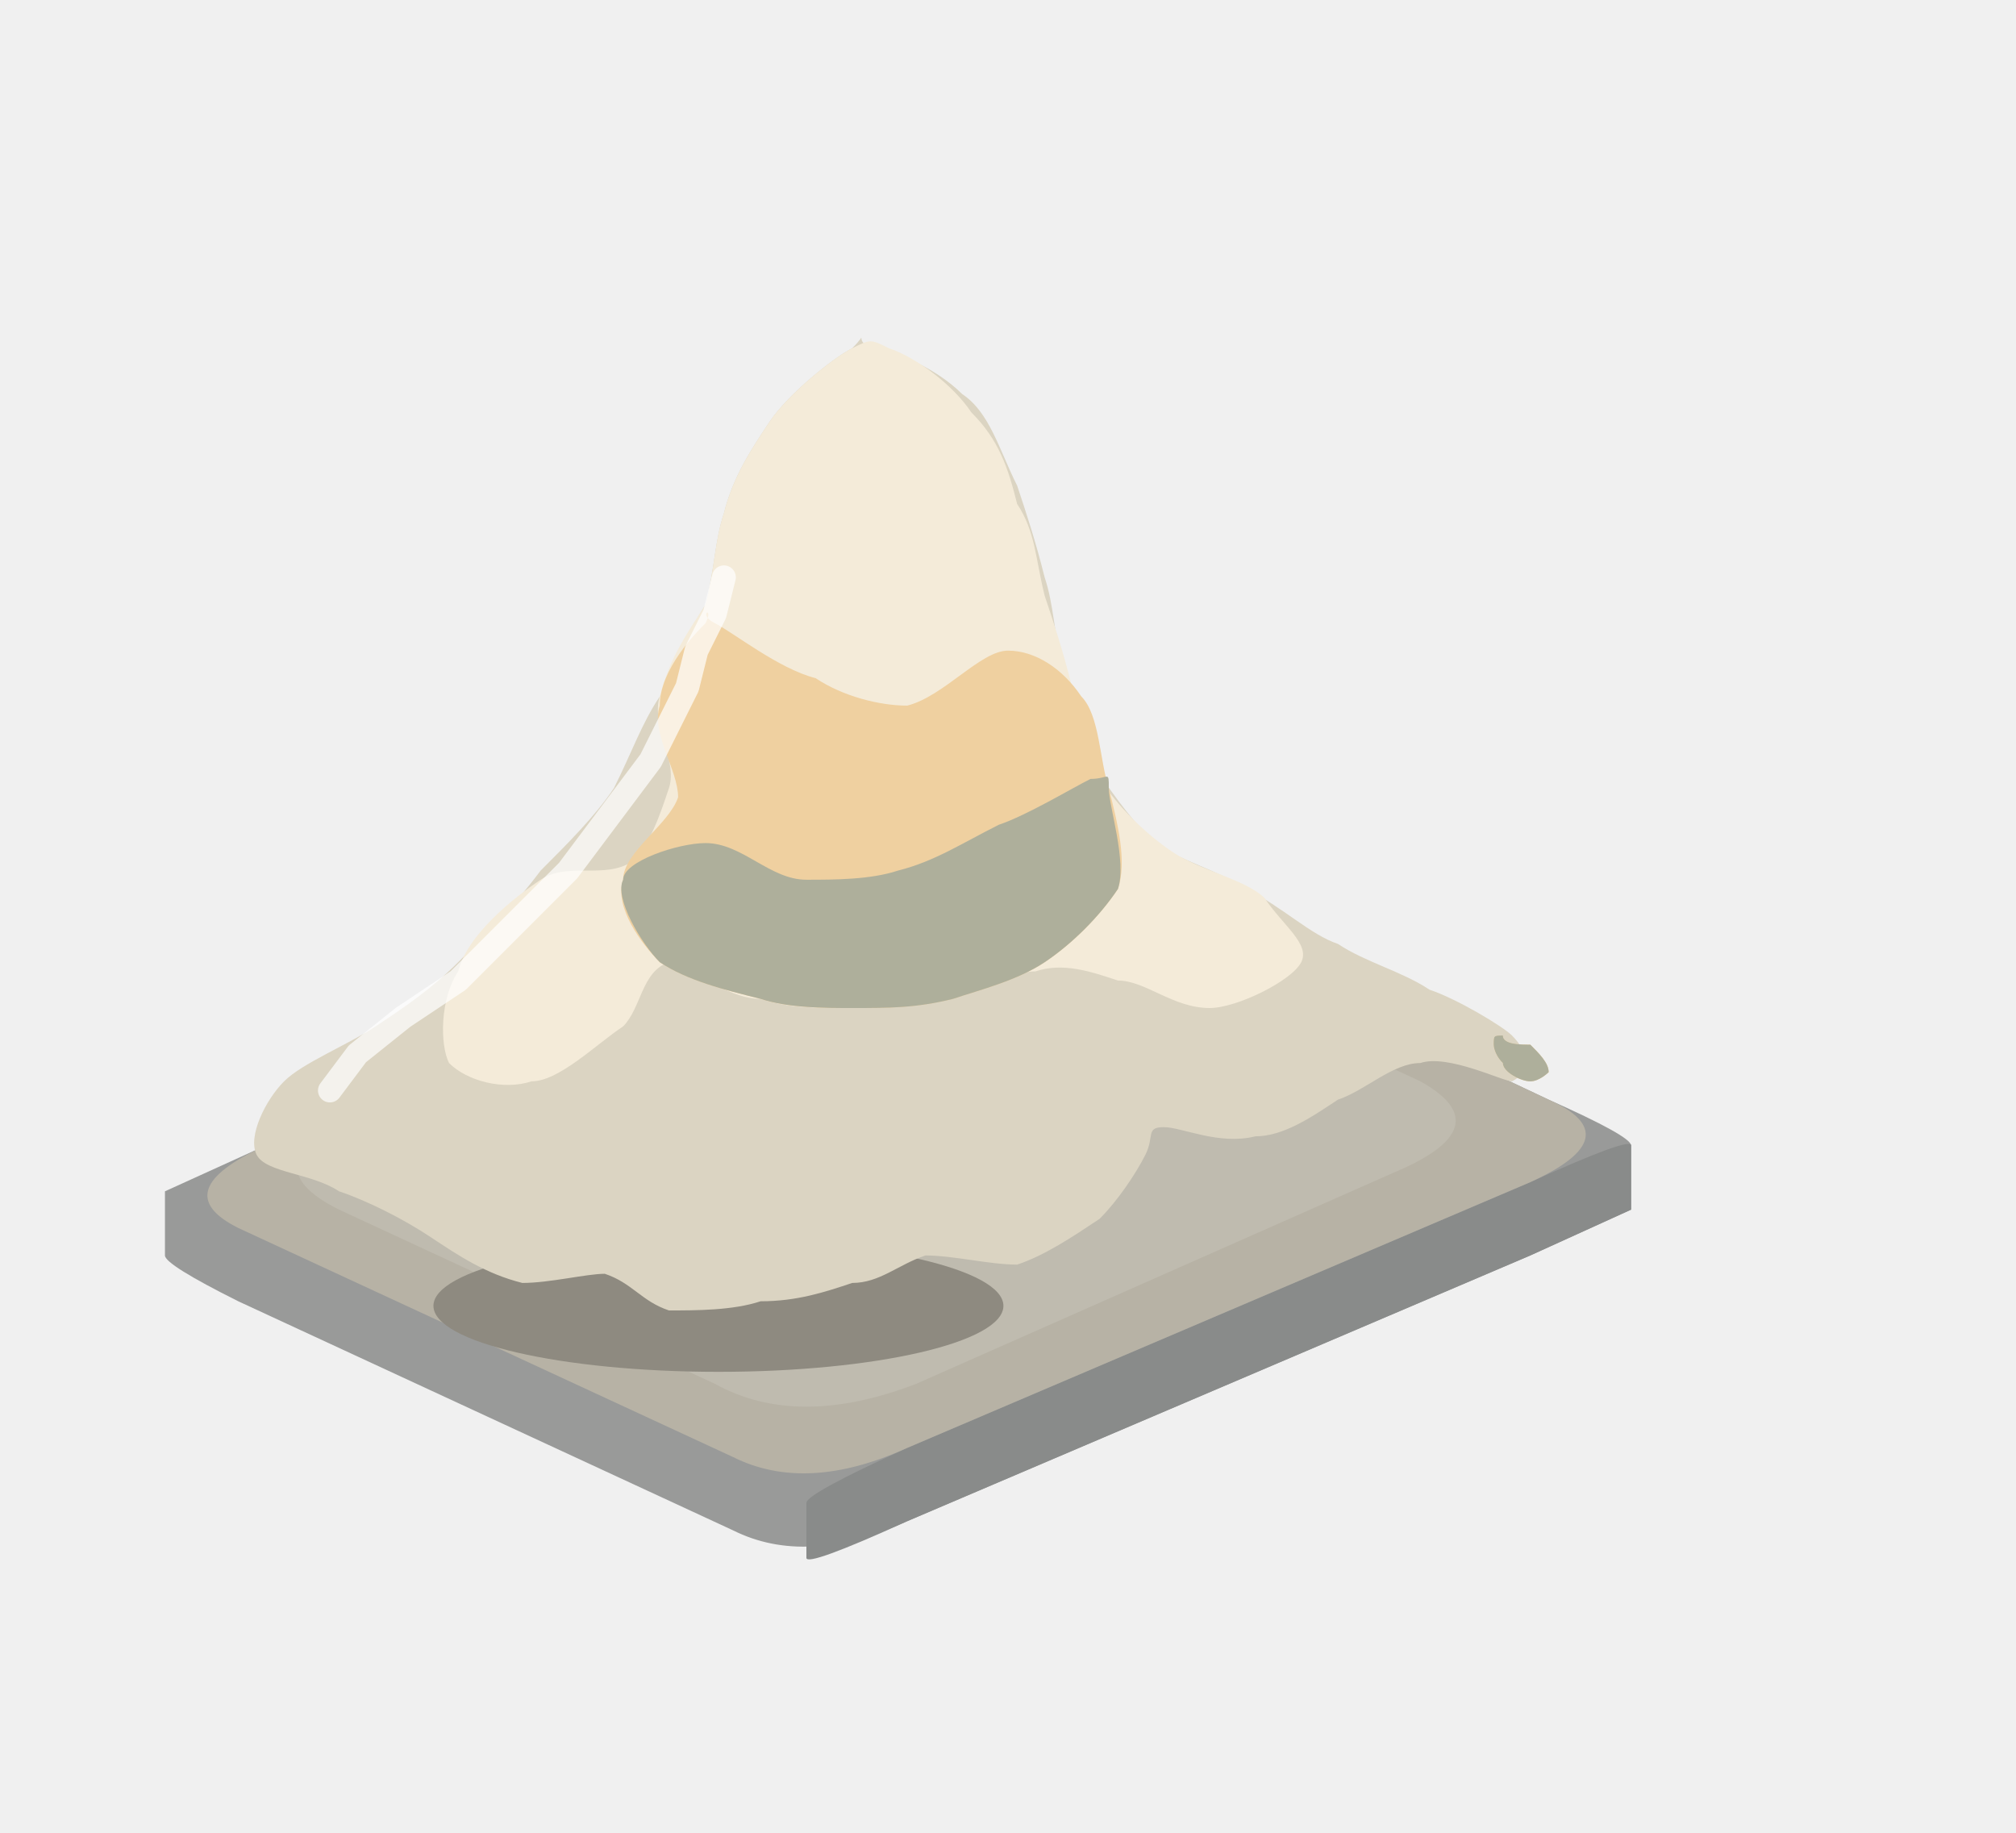
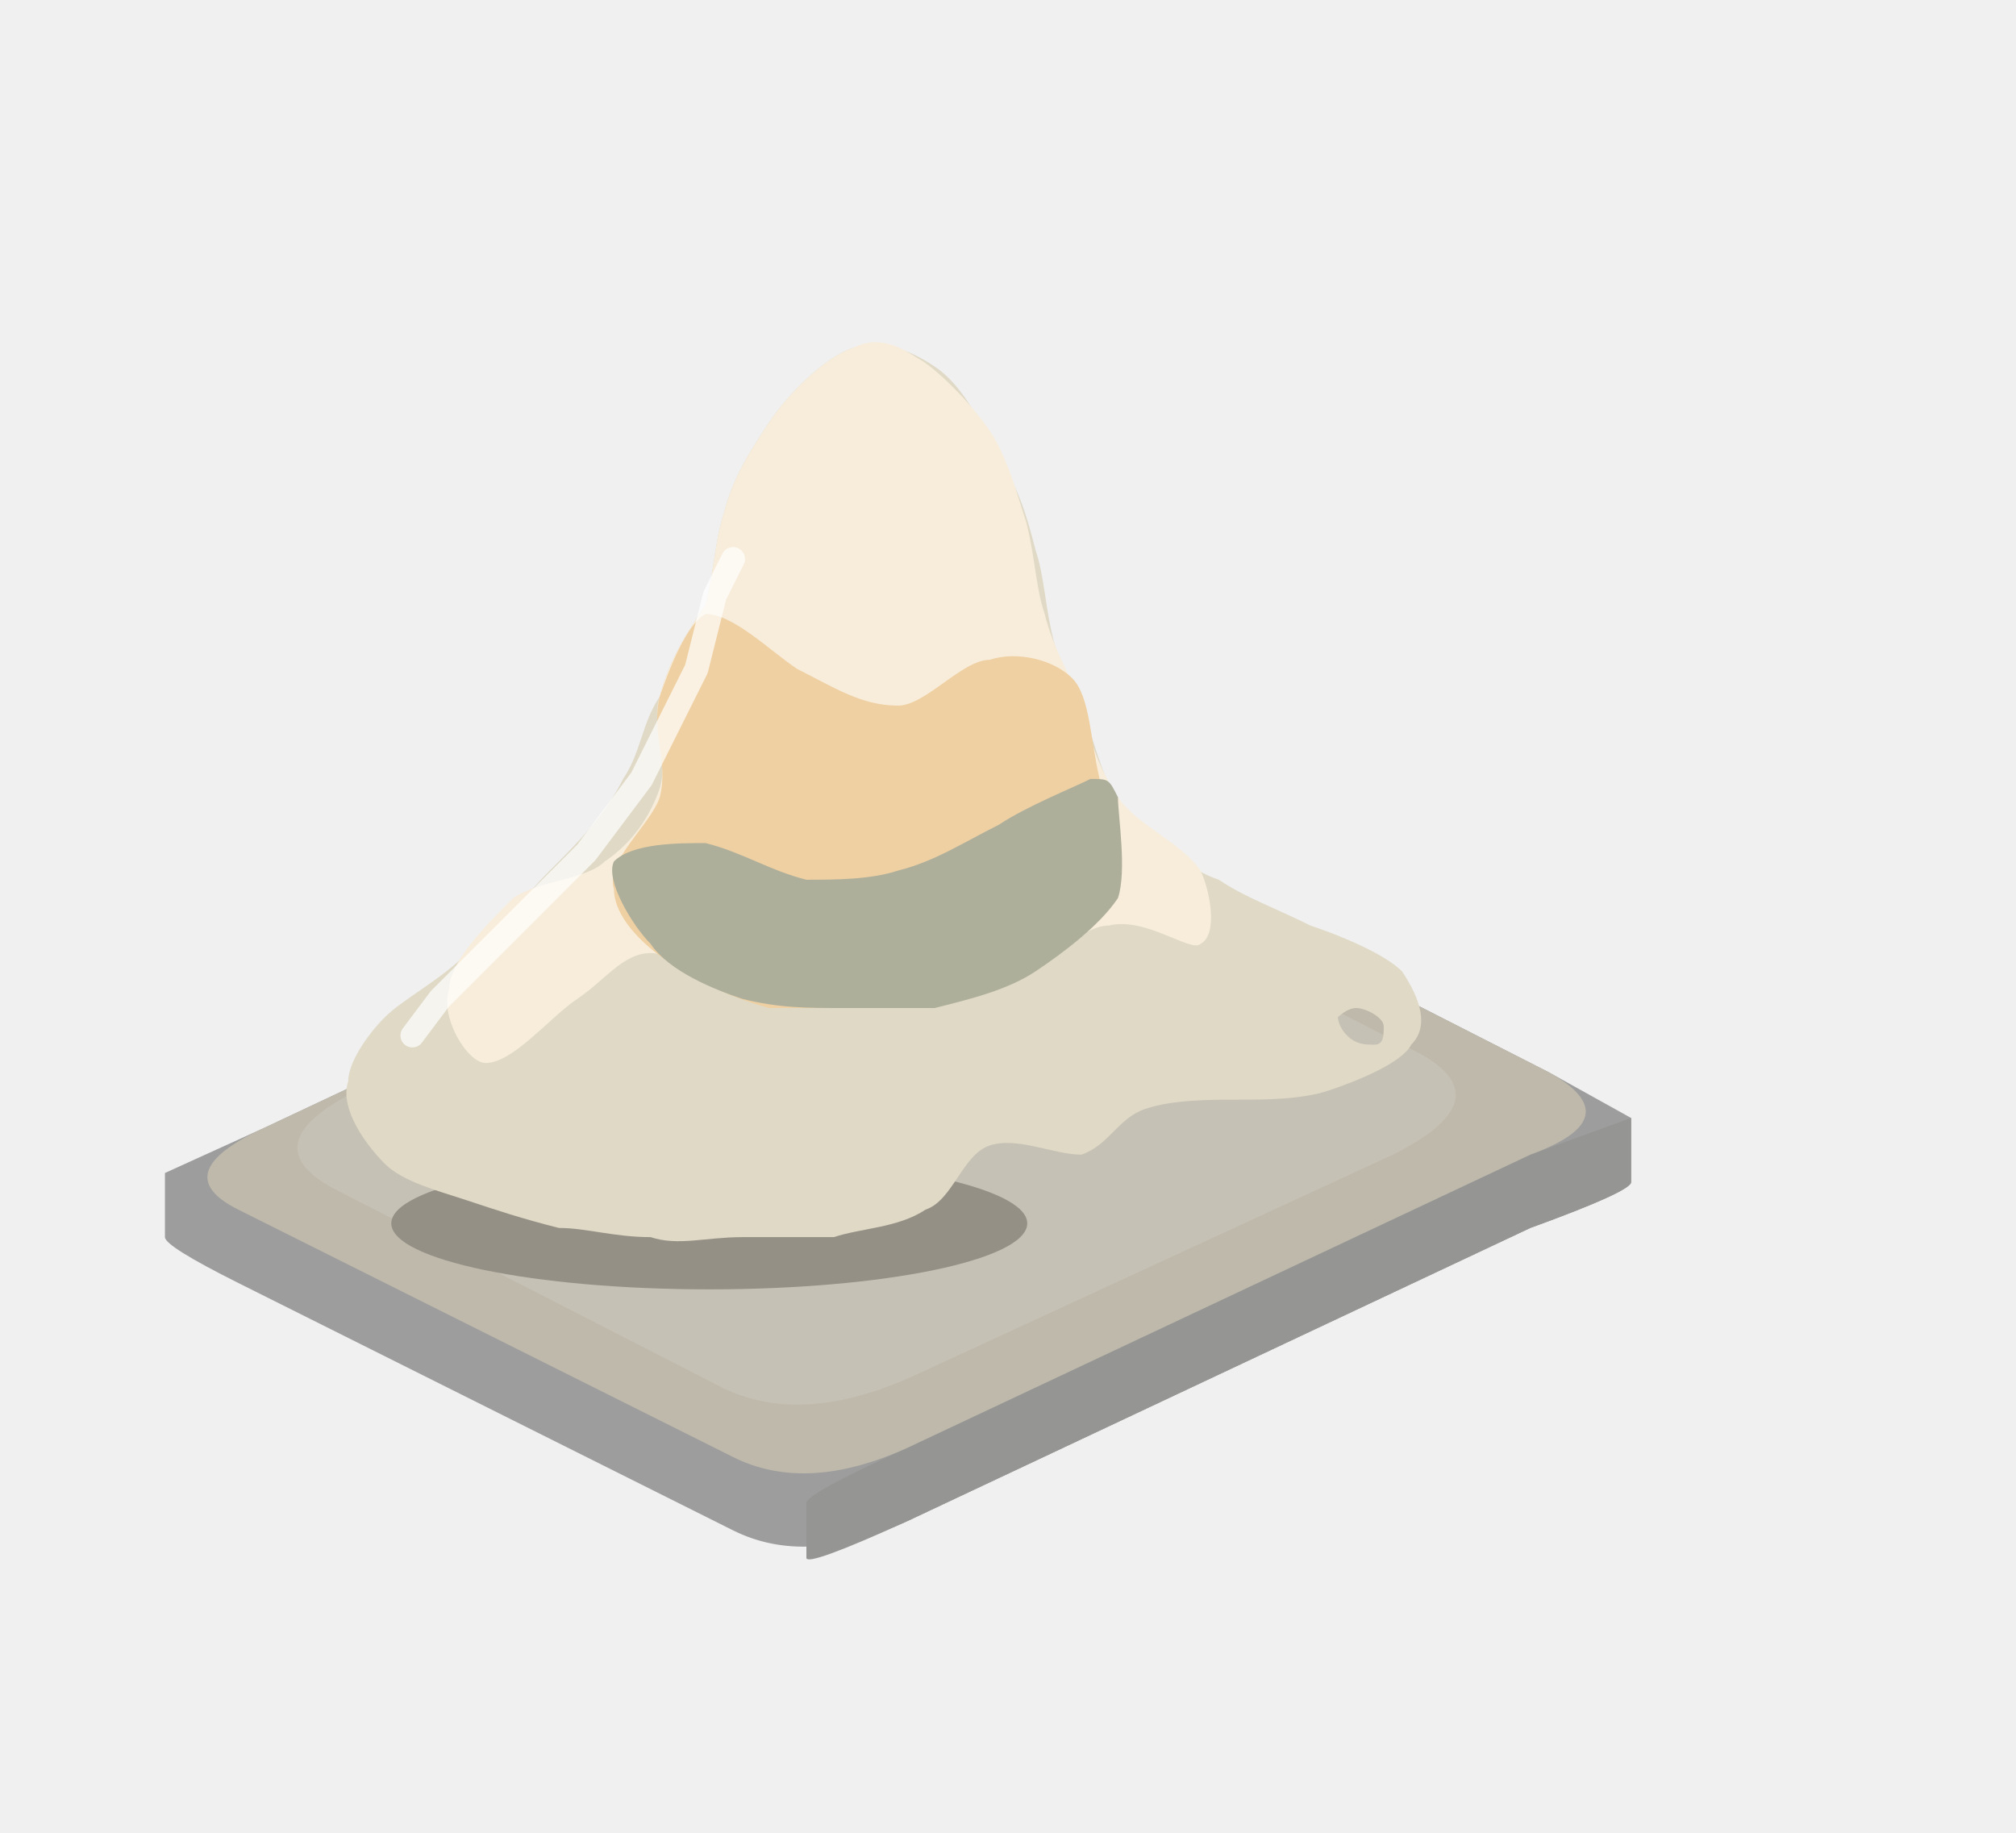
<svg xmlns="http://www.w3.org/2000/svg" viewBox="0 0 220 200" width="220" height="200">
  <defs>
    <clipPath id="cone-cream-top-clip">
-       <path d="M97 96Q108 91 116 95L169 120Q178 124 167 129L99 158Q88 163 80 159L26 134Q18 130 29 125Z" />
+       <path d="M97 91Q108 86 116 90L169 117Q178 122 167 126L99 158Q88 163 80 159L26 132Q18 128 29 123Z" />
    </clipPath>
  </defs>
  <g id="cone-cream">
    <g id="cone-cream-tile">
-       <path fill="#999a99" d="M97 96Q108 91 116 95L169 120Q178 124 178 125L178 132Q178 132 167 137L99 166Q88 171 80 167L26 142Q18 138 18 137L18 130Q18 130 29 125Z" />
-       <path fill="#898b8a" d="M88 164Q88 163 99 158L167 129Q178 124 178 125L178 132Q178 132 167 137L99 166Q88 171 88 170Z" />
-       <path fill="#b7b2a5" d="M97 96Q108 91 116 95L169 120Q178 124 167 129L99 158Q88 163 80 159L26 134Q18 130 29 125Z" />
-       <path fill="#bfbbaf" d="M92 99Q104 94 114 99L155 118Q164 123 152 128L100 151Q87 156 78 151L37 132Q27 127 39 122Z" clip-path="url(#cone-cream-top-clip)" />
+       <path fill="#9c9d9c" d="M97 91Q108 86 116 90L169 117Q178 122 178 122L178 129Q178 130 167 134L99 166Q88 171 80 167L26 140Q18 136 18 135L18 128Q18 128 29 123Z" />
+       <path fill="#959693" d="M88 164Q88 163 99 158L167 126Q178 122 178 122L178 129Q178 130 167 134L99 166Q88 171 88 170Z" />
+       <path fill="#bfb9ab" d="M97 91Q108 86 116 90L169 117Q178 122 167 126L99 158Q88 163 80 159L26 132Q18 128 29 123Z" />
+       <path fill="#c6c1b5" d="M92 95Q104 89 114 94L155 115Q164 120 152 126L100 150Q87 156 78 151L37 130Q27 125 39 119Z" clip-path="url(#cone-cream-top-clip)" />
    </g>
    <g id="cone-cream-cone">
-       <ellipse id="cone-cream-contact" cx="78.4" cy="142.5" rx="31.1" ry="7.2" fill="#8e8a80" />
-       <path id="cone-cream-tone-0" fill="#dbd4c2" d="M93 38c-2 1-7 5-9 8-2 3-4 6-5 10-1 3-1 6-2 10-2 3-3 6-5 10-2 3-3 6-5 10-2 3-5 6-8 9-3 4-6 7-9 10-3 3-6 5-9 7-3 2-8 4-10 6-2 2-4 6-3 8 1 2 6 2 9 4 3 1 7 3 10 5 3 2 6 4 10 5 3 0 7-1 9-1 3 1 4 3 7 4 3 0 7 0 10-1 4 0 7-1 10-2 3 0 5-2 8-3 3 0 7 1 10 1 3-1 6-3 9-5 2-2 4-5 5-7 1-2 0-3 2-3 2 0 6 2 10 1 3 0 6-2 9-4 3-1 6-4 9-4 3-1 9 2 10 2 2-1 2-3 0-5-1-1-6-4-9-5-3-2-7-3-10-5-3-1-6-4-10-6-3-2-7-3-10-5-3-3-5-6-7-9-1-3-2-7-3-10-1-4-1-7-2-10-1-4-2-7-3-10-2-4-3-8-6-10-3-3-8-5-10-5-2-1 0-2-2 0z" />
-       <path id="cone-cream-tone-1" fill="#f4ebd9" d="M163 114c0 0 0 1 1 2 0 1 2 2 3 2 1 0 2-1 2-1 0-1-1-2-2-3-1 0-3 0-3-1-1 0-1 0-1 1zM93 38c-2 1-7 5-9 8-2 3-4 6-5 10-1 3-1 6-2 10-2 3-4 6-5 10-1 3 2 7 1 10-1 3-2 6-4 8-3 2-7 0-10 2-3 2-8 6-9 10-2 3-2 8-1 10 2 2 6 3 9 2 3 0 7-4 10-6 2-2 2-6 5-7 2 0 6 4 10 4 3 1 6 1 10 1 3 0 6 0 10-1 3 0 7-3 10-3 3-1 6 0 9 1 3 0 6 3 10 3 3 0 9-3 10-5 1-2-2-4-4-7-2-2-7-3-10-5-3-2-6-5-8-8-2-3-2-7-3-10-1-4-2-7-3-10-1-4-1-7-3-10-1-4-2-7-5-10-2-3-6-6-9-7-2-1-2-1-4 0z" />
-       <path id="cone-cream-tone-2" fill="#efd0a0" d="M163 114c0 0 0 1 1 2 0 1 2 2 3 2 1 0 2-1 2-1 0-1-1-2-2-3-1 0-3 0-3-1-1 0-1 0-1 1zM77 68c-1 1-5 5-5 9-1 3 2 7 2 10-1 3-6 6-6 9-1 3 2 7 4 9 3 2 7 3 11 4 3 1 7 1 10 1 4 0 7 0 11-1 3-1 7-2 10-4 3-2 6-5 8-8 1-3 0-7-1-11-1-3-1-8-3-10-2-3-5-5-8-5-3 0-7 5-11 6-3 0-7-1-10-3-4-1-9-5-11-6-2-1 0-2-1 0z" />
-       <path id="cone-cream-tone-3" fill="#aeaf9b" d="M163 114c0 0 0 1 1 2 0 1 2 2 3 2 1 0 2-1 2-1 0-1-1-2-2-3-1 0-3 0-3-1-1 0-1 0-1 1zM119 85c-2 1-7 4-10 5-4 2-7 4-11 5-3 1-7 1-10 1-4 0-7-4-11-4-3 0-9 2-9 4-1 2 2 7 4 9 3 2 7 3 11 4 3 1 7 1 10 1 4 0 7 0 11-1 3-1 7-2 10-4 3-2 6-5 8-8 1-3-1-9-1-11 0-2 0-1-2-1z" />
-       <path id="cone-cream-gloss" d="M79 63 78 67 76 71 75 75 73 79 71 83 68 87 65 91 62 95 58 99 54 103 50 107 44 111 39 115 36 119" fill="none" stroke="#fff" stroke-width="2.6" stroke-linecap="round" stroke-linejoin="round" opacity="0.7" />
+       <ellipse id="cone-cream-contact" cx="77.4" cy="133.5" rx="34.7" ry="7.2" fill="#949085" />
+       <path id="cone-cream-tone-0" fill="#dfd9c6" d="M93 38c-3 1-7 5-9 8-2 3-4 6-5 10-1 3-1 6-2 10-2 3-4 6-5 10-2 3-2 6-4 9-2 4-5 7-8 10-3 3-6 7-9 9-3 3-7 5-9 7-2 2-4 5-4 7-1 3 2 7 4 9 2 2 6 3 9 4 3 1 6 2 10 3 3 0 6 1 10 1 3 1 6 0 10 0 3 0 6 0 10 0 3-1 7-1 10-3 3-1 4-6 7-7 3-1 7 1 10 1 3-1 4-4 7-5 3-1 7-1 10-1 3 0 7 0 10-1 3-1 8-3 9-5 2-2 1-5-1-8-2-2-7-4-10-5-4-2-7-3-10-5-3-1-7-4-9-6-3-3-4-7-5-10-2-4-3-7-4-10-1-4-1-7-2-10-1-4-2-7-4-10-2-4-4-8-7-10-3-2-6-3-9-2zM146 111c0 0 1-1 2-1 1 0 3 1 3 2 0 1 0 2-1 2-1 0-2 0-3-1-1-1-1-2-1-2 0-1-1 0 0 0z" />
+       <path id="cone-cream-tone-1" fill="#f8eddb" d="M93 38c-3 1-7 5-9 8-2 3-4 6-5 10-1 3-1 6-2 10-2 3-4 6-5 10-1 3 1 7 0 10-1 3-3 6-6 8-2 2-7 2-10 4-3 3-7 7-7 10-1 3 2 8 4 8 3 0 7-5 10-7 3-2 5-5 8-5 3 0 7 4 10 5 4 1 7 1 10 1 4 0 7 0 10 0 4-1 7-2 10-4 4-1 7-5 10-5 4-1 9 3 10 2 2-1 1-6 0-8-2-3-7-5-9-8-2-3-3-6-4-10-1-3-3-6-4-10-1-3-1-6-2-10-1-3-2-7-4-10-2-3-6-7-8-8-3-2-5-2-7-1z" />
+       <path id="cone-cream-tone-2" fill="#efd0a2" d="M77 67c-2 1-4 6-5 9-1 4 1 7 0 11-1 3-6 7-5 10 0 3 3 6 6 8 3 2 7 4 11 5 3 0 7 0 10 0 4 0 7 0 11-1 3-1 7-3 10-5 3-2 7-6 7-9 1-3-1-7-2-10-1-4-1-9-3-11-2-2-6-3-9-2-3 0-7 5-10 5-4 0-7-2-11-4-3-2-7-6-10-6z" />
+       <path id="cone-cream-tone-3" fill="#aeaf9b" d="M119 85c-2 1-7 3-10 5-4 2-7 4-11 5-3 1-7 1-10 1-4-1-7-3-11-4-3 0-8 0-10 2-1 2 2 7 4 9 2 3 7 5 10 6 4 1 7 1 11 1 3 0 7 0 10 0 4-1 8-2 11-4 3-2 7-5 9-8 1-3 0-9 0-11-1-2-1-2-3-2z" />
+       <path id="cone-cream-gloss" d="M80 61 78 65 77 69 76 73 74 77 72 81 70 85 67 89 64 93 60 97 56 101 52 105 48 109 45 113" fill="none" stroke="#fff" stroke-width="2.6" stroke-linecap="round" stroke-linejoin="round" opacity="0.7" />
    </g>
  </g>
</svg>
